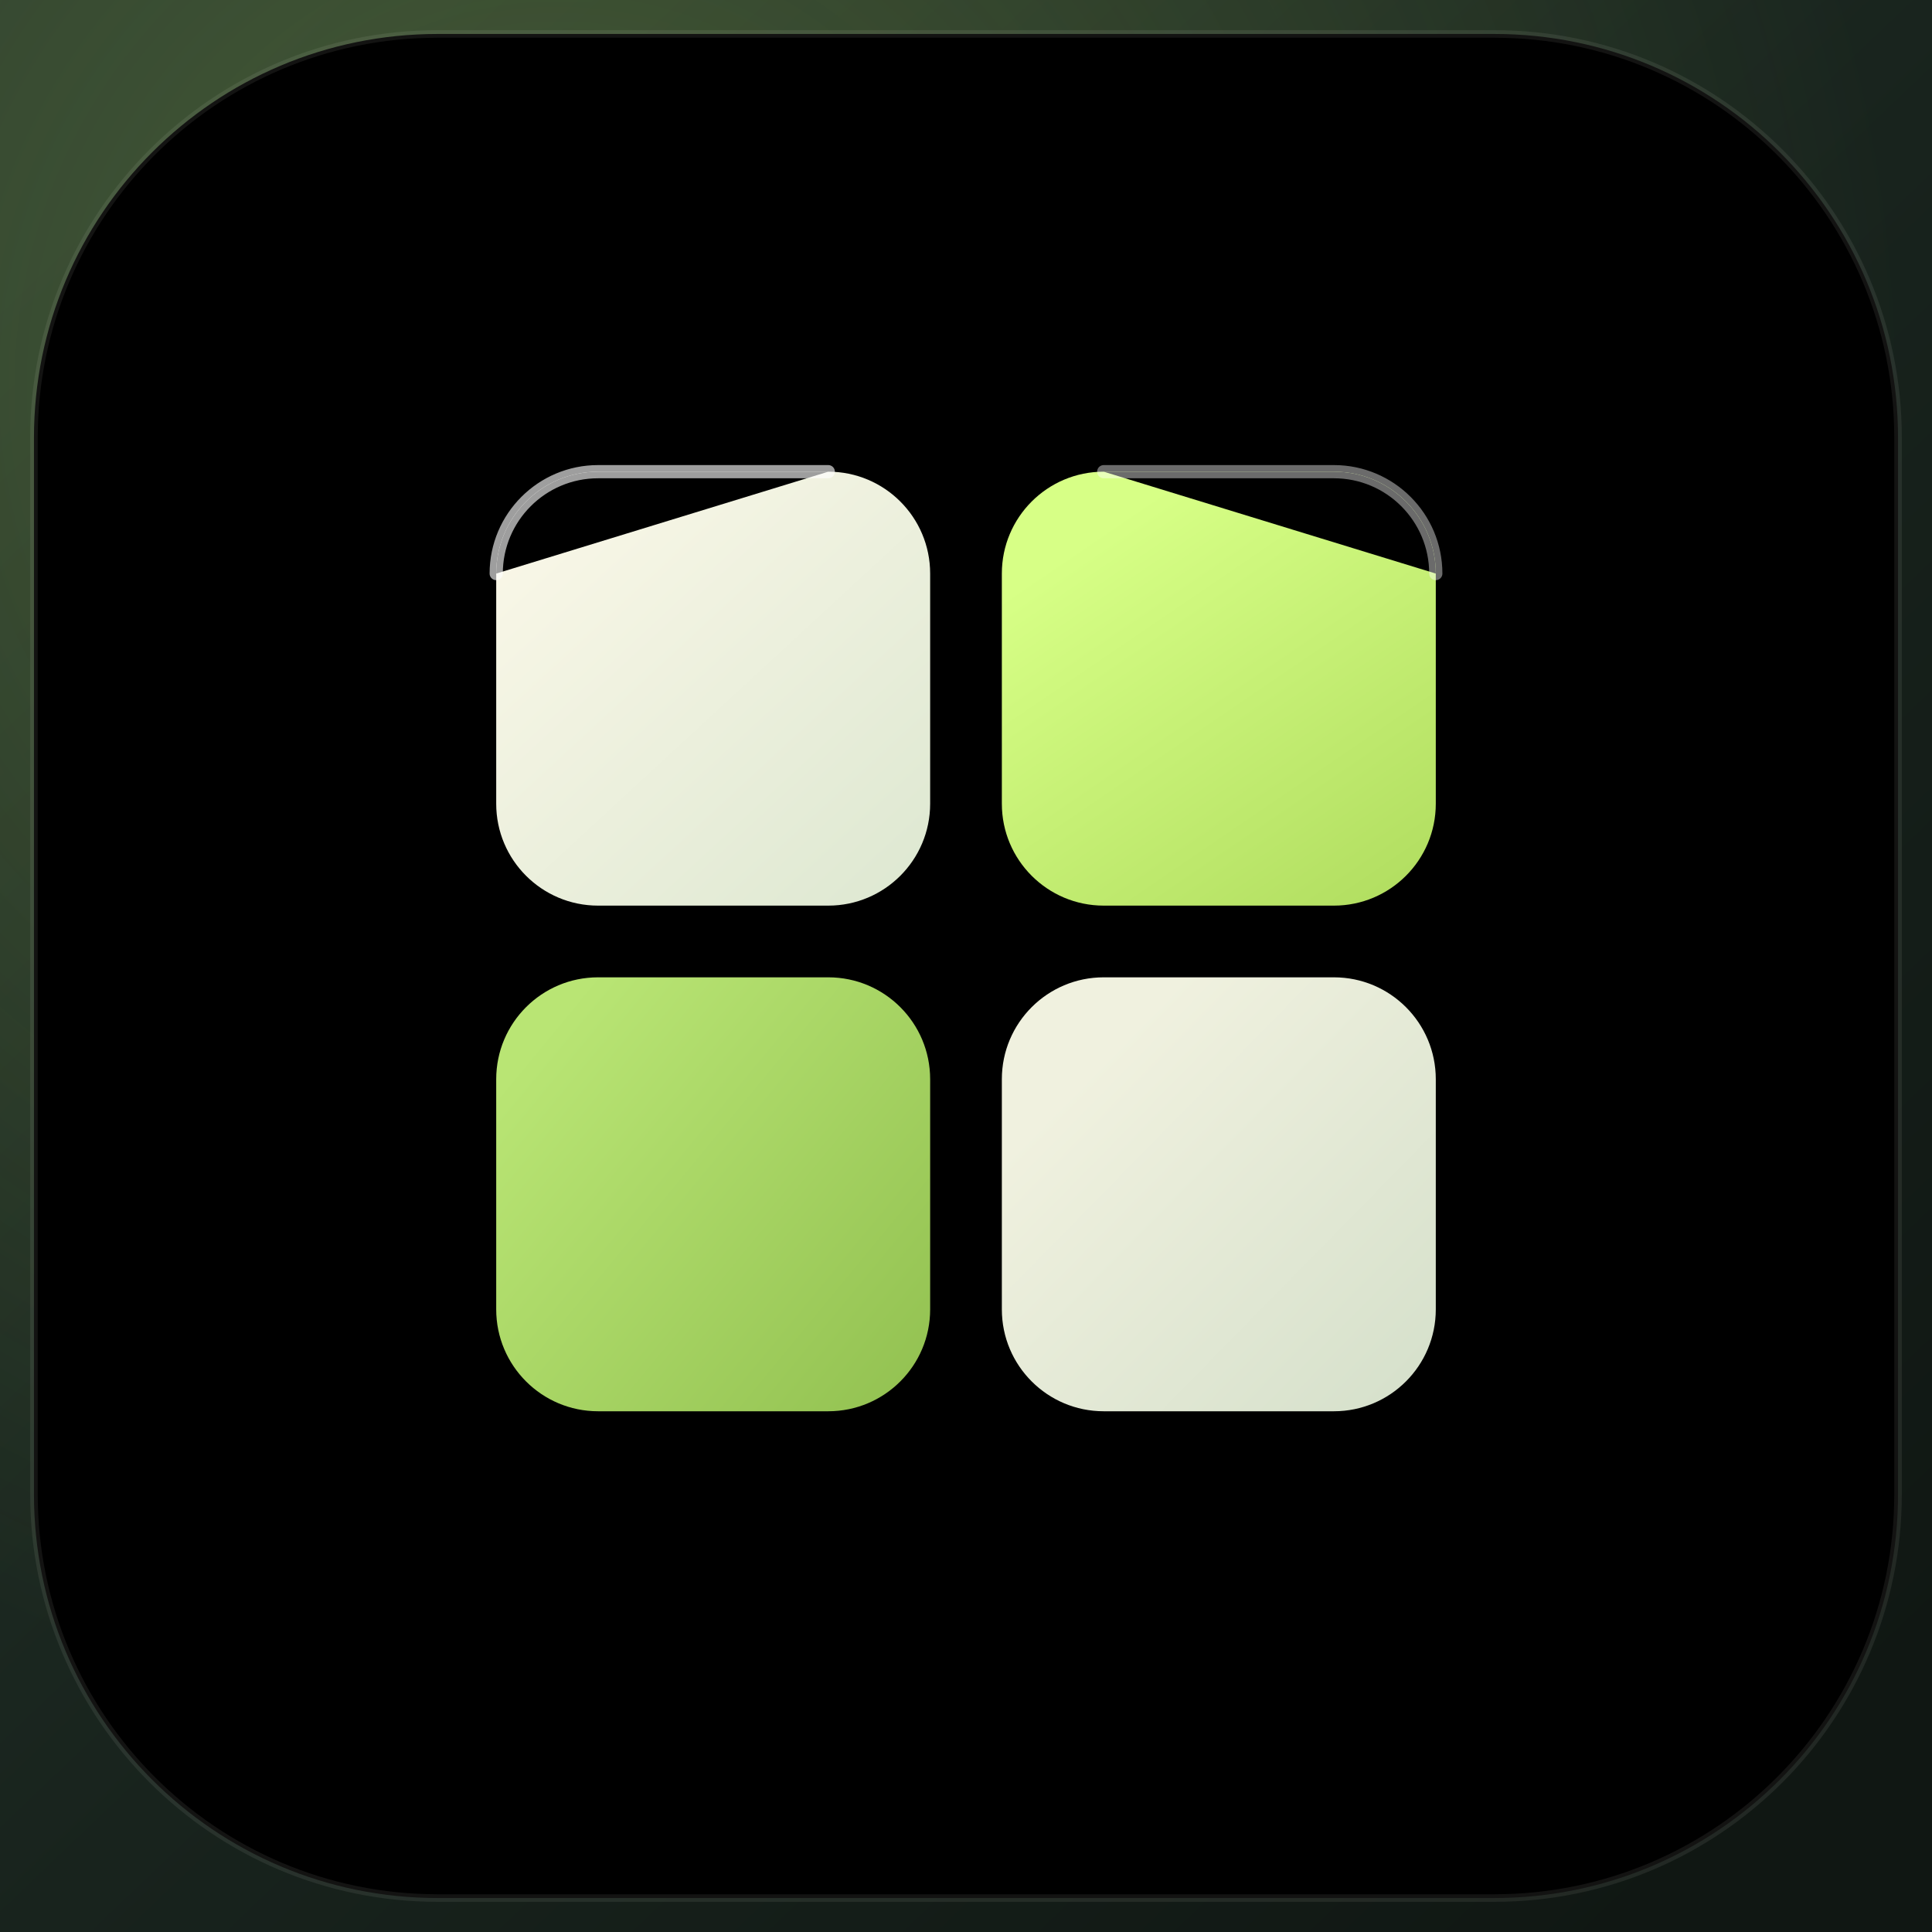
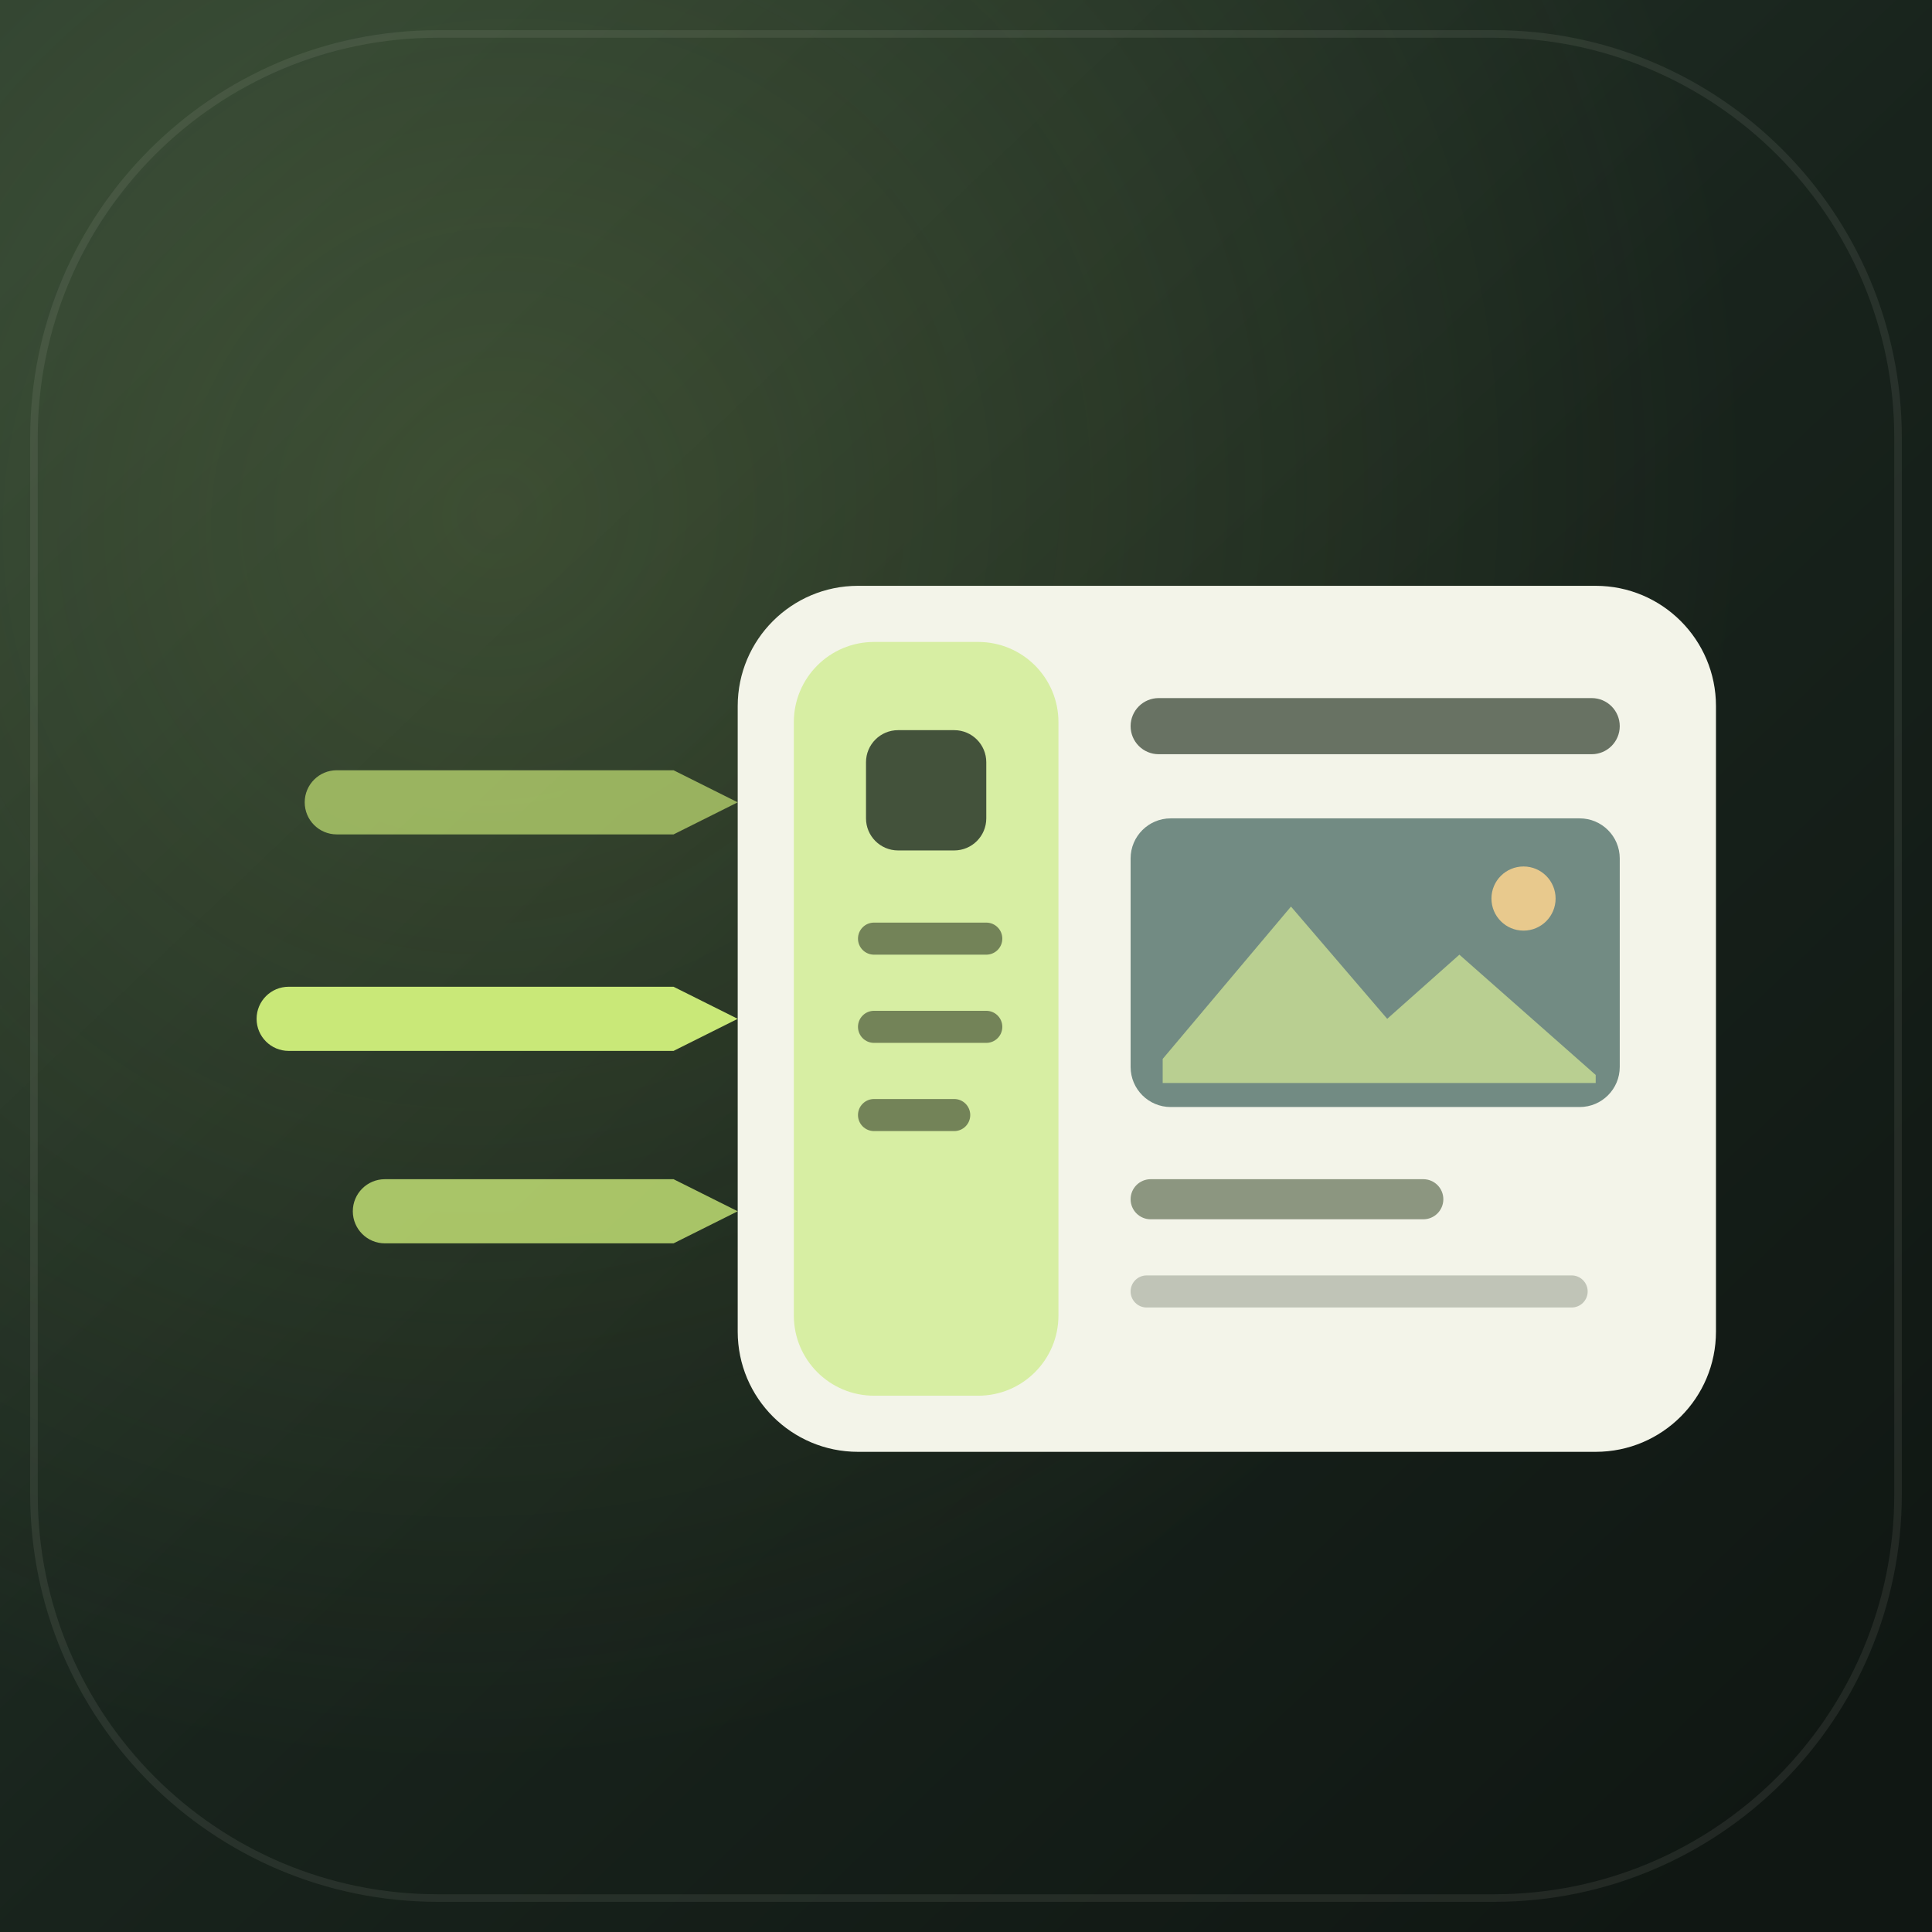
<svg xmlns="http://www.w3.org/2000/svg" width="1024" height="1024" viewBox="0 0 1024 1024">
  <defs>
-     <linearGradient id="background" x1="84" y1="64" x2="940" y2="960" gradientUnits="userSpaceOnUse">
-       <stop stop-color="#27372b" />
-       <stop offset="0.52" stop-color="#18231d" />
+     <linearGradient id="background" x1="82" y1="60" x2="946" y2="966" gradientUnits="userSpaceOnUse">
+       <stop stop-color="#293a2d" />
+       <stop offset=".52" stop-color="#18231c" />
      <stop offset="1" stop-color="#101713" />
    </linearGradient>
-     <radialGradient id="glow" cx="0" cy="0" r="1" gradientTransform="matrix(488 514 -514 488 300 206)" gradientUnits="userSpaceOnUse">
-       <stop stop-color="#c6f36b" stop-opacity="0.2" />
-       <stop offset="1" stop-color="#c6f36b" stop-opacity="0" />
+     <radialGradient id="glow" cx="0" cy="0" r="1" gradientTransform="matrix(476 454 -466 489 265 268)" gradientUnits="userSpaceOnUse">
+       <stop stop-color="#c9e878" stop-opacity=".16" />
+       <stop offset="1" stop-color="#c9e878" stop-opacity="0" />
    </radialGradient>
-     <linearGradient id="lightTile" x1="276" y1="254" x2="494" y2="490" gradientUnits="userSpaceOnUse">
-       <stop stop-color="#fbf8e9" />
-       <stop offset="1" stop-color="#dce7d0" />
+     <linearGradient id="panel" x1="421" y1="307" x2="843" y2="767" gradientUnits="userSpaceOnUse">
+       <stop stop-color="#f3f4e9" />
+       <stop offset="1" stop-color="#dce5d2" />
    </linearGradient>
-     <linearGradient id="limeTile" x1="620" y1="256" x2="782" y2="494" gradientUnits="userSpaceOnUse">
-       <stop stop-color="#d7ff86" />
-       <stop offset="1" stop-color="#acd95b" />
+     <linearGradient id="sidebar" x1="423" y1="334" x2="538" y2="726" gradientUnits="userSpaceOnUse">
+       <stop stop-color="#d7eea3" />
+       <stop offset="1" stop-color="#a8cf68" />
    </linearGradient>
-     <linearGradient id="deepLimeTile" x1="260" y1="582" x2="500" y2="780" gradientUnits="userSpaceOnUse">
-       <stop stop-color="#b9e574" />
-       <stop offset="1" stop-color="#8ebd4d" />
+     <linearGradient id="photo" x1="575" y1="436" x2="720" y2="597" gradientUnits="userSpaceOnUse">
+       <stop stop-color="#728b83" />
+       <stop offset="1" stop-color="#33493d" />
    </linearGradient>
-     <linearGradient id="bottomTile" x1="570" y1="574" x2="790" y2="790" gradientUnits="userSpaceOnUse">
-       <stop stop-color="#f0f1df" />
-       <stop offset="1" stop-color="#cfdcc6" />
-     </linearGradient>
-     <filter id="tileShadow" x="156" y="166" width="712" height="710" color-interpolation-filters="sRGB" filterUnits="userSpaceOnUse">
-       <feGaussianBlur stdDeviation="19" />
-     </filter>
  </defs>
  <rect width="1024" height="1024" fill="url(#background)" />
  <rect width="1024" height="1024" fill="url(#glow)" />
-   <rect x="18" y="18" width="988" height="988" rx="214" stroke="#f4f5e9" stroke-opacity="0.08" stroke-width="4" />
-   <g opacity="0.36" filter="url(#tileShadow)">
-     <rect x="263" y="263" width="230" height="230" rx="54" fill="#000" />
-     <rect x="531" y="263" width="230" height="230" rx="54" fill="#000" />
-     <rect x="263" y="531" width="230" height="230" rx="54" fill="#000" />
-     <rect x="531" y="531" width="230" height="230" rx="54" fill="#000" />
+   <rect x="18" y="18" width="988" height="988" rx="214" fill="none" stroke="#f4f5e9" stroke-opacity=".08" stroke-width="4" />
+   <g transform="translate(136 268) scale(4.25)">
+     <path d="M10 33h42l8 4-8 4H10a4 4 0 0 1 0-8Z" fill="#c9e878" fill-opacity=".68" />
+     <path d="M4 60h48l8 4-8 4H4a4 4 0 0 1 0-8Z" fill="#c9e878" />
+     <path d="M16 84h36l8 4-8 4H16a4 4 0 0 1 0-8Z" fill="#c9e878" fill-opacity=".8" />
+     <rect x="60" y="10" width="122" height="108" rx="15" fill="url(#panel)" />
+     <rect x="67" y="17" width="33" height="94" rx="10" fill="url(#sidebar)" />
+     <rect x="76" y="28" width="15" height="15" rx="4" fill="#43523b" />
+     <rect x="75" y="52" width="18" height="4" rx="2" fill="#738358" />
+     <rect x="75" y="63" width="18" height="4" rx="2" fill="#738358" />
+     <rect x="75" y="74" width="14" height="4" rx="2" fill="#738358" />
+     <rect x="109" y="24" width="61" height="7" rx="3.5" fill="#687263" />
+     <rect x="109" y="39" width="61" height="36" rx="5" fill="url(#photo)" />
+     <circle cx="158" cy="49" r="4" fill="#e8c98d" />
+     <path d="m113 69 16-19 12 14 9-8 17 15v1h-54Z" fill="#b9cf91" />
+     <rect x="109" y="84" width="39" height="5" rx="2.5" fill="#8c9680" />
+     <rect x="109" y="96" width="57" height="4" rx="2" fill="#c0c4b7" />
  </g>
-   <g>
-     <rect x="263" y="250" width="230" height="230" rx="54" fill="url(#lightTile)" />
-     <rect x="531" y="250" width="230" height="230" rx="54" fill="url(#limeTile)" />
-     <rect x="263" y="518" width="230" height="230" rx="54" fill="url(#deepLimeTile)" />
-     <rect x="531" y="518" width="230" height="230" rx="54" fill="url(#bottomTile)" />
-   </g>
-   <path d="M263 304c0-29.8 24.2-54 54-54h122" stroke="#fff" stroke-opacity="0.62" stroke-width="7" stroke-linecap="round" />
-   <path d="M585 250h122c29.8 0 54 24.2 54 54" stroke="#fff" stroke-opacity="0.42" stroke-width="7" stroke-linecap="round" />
</svg>
